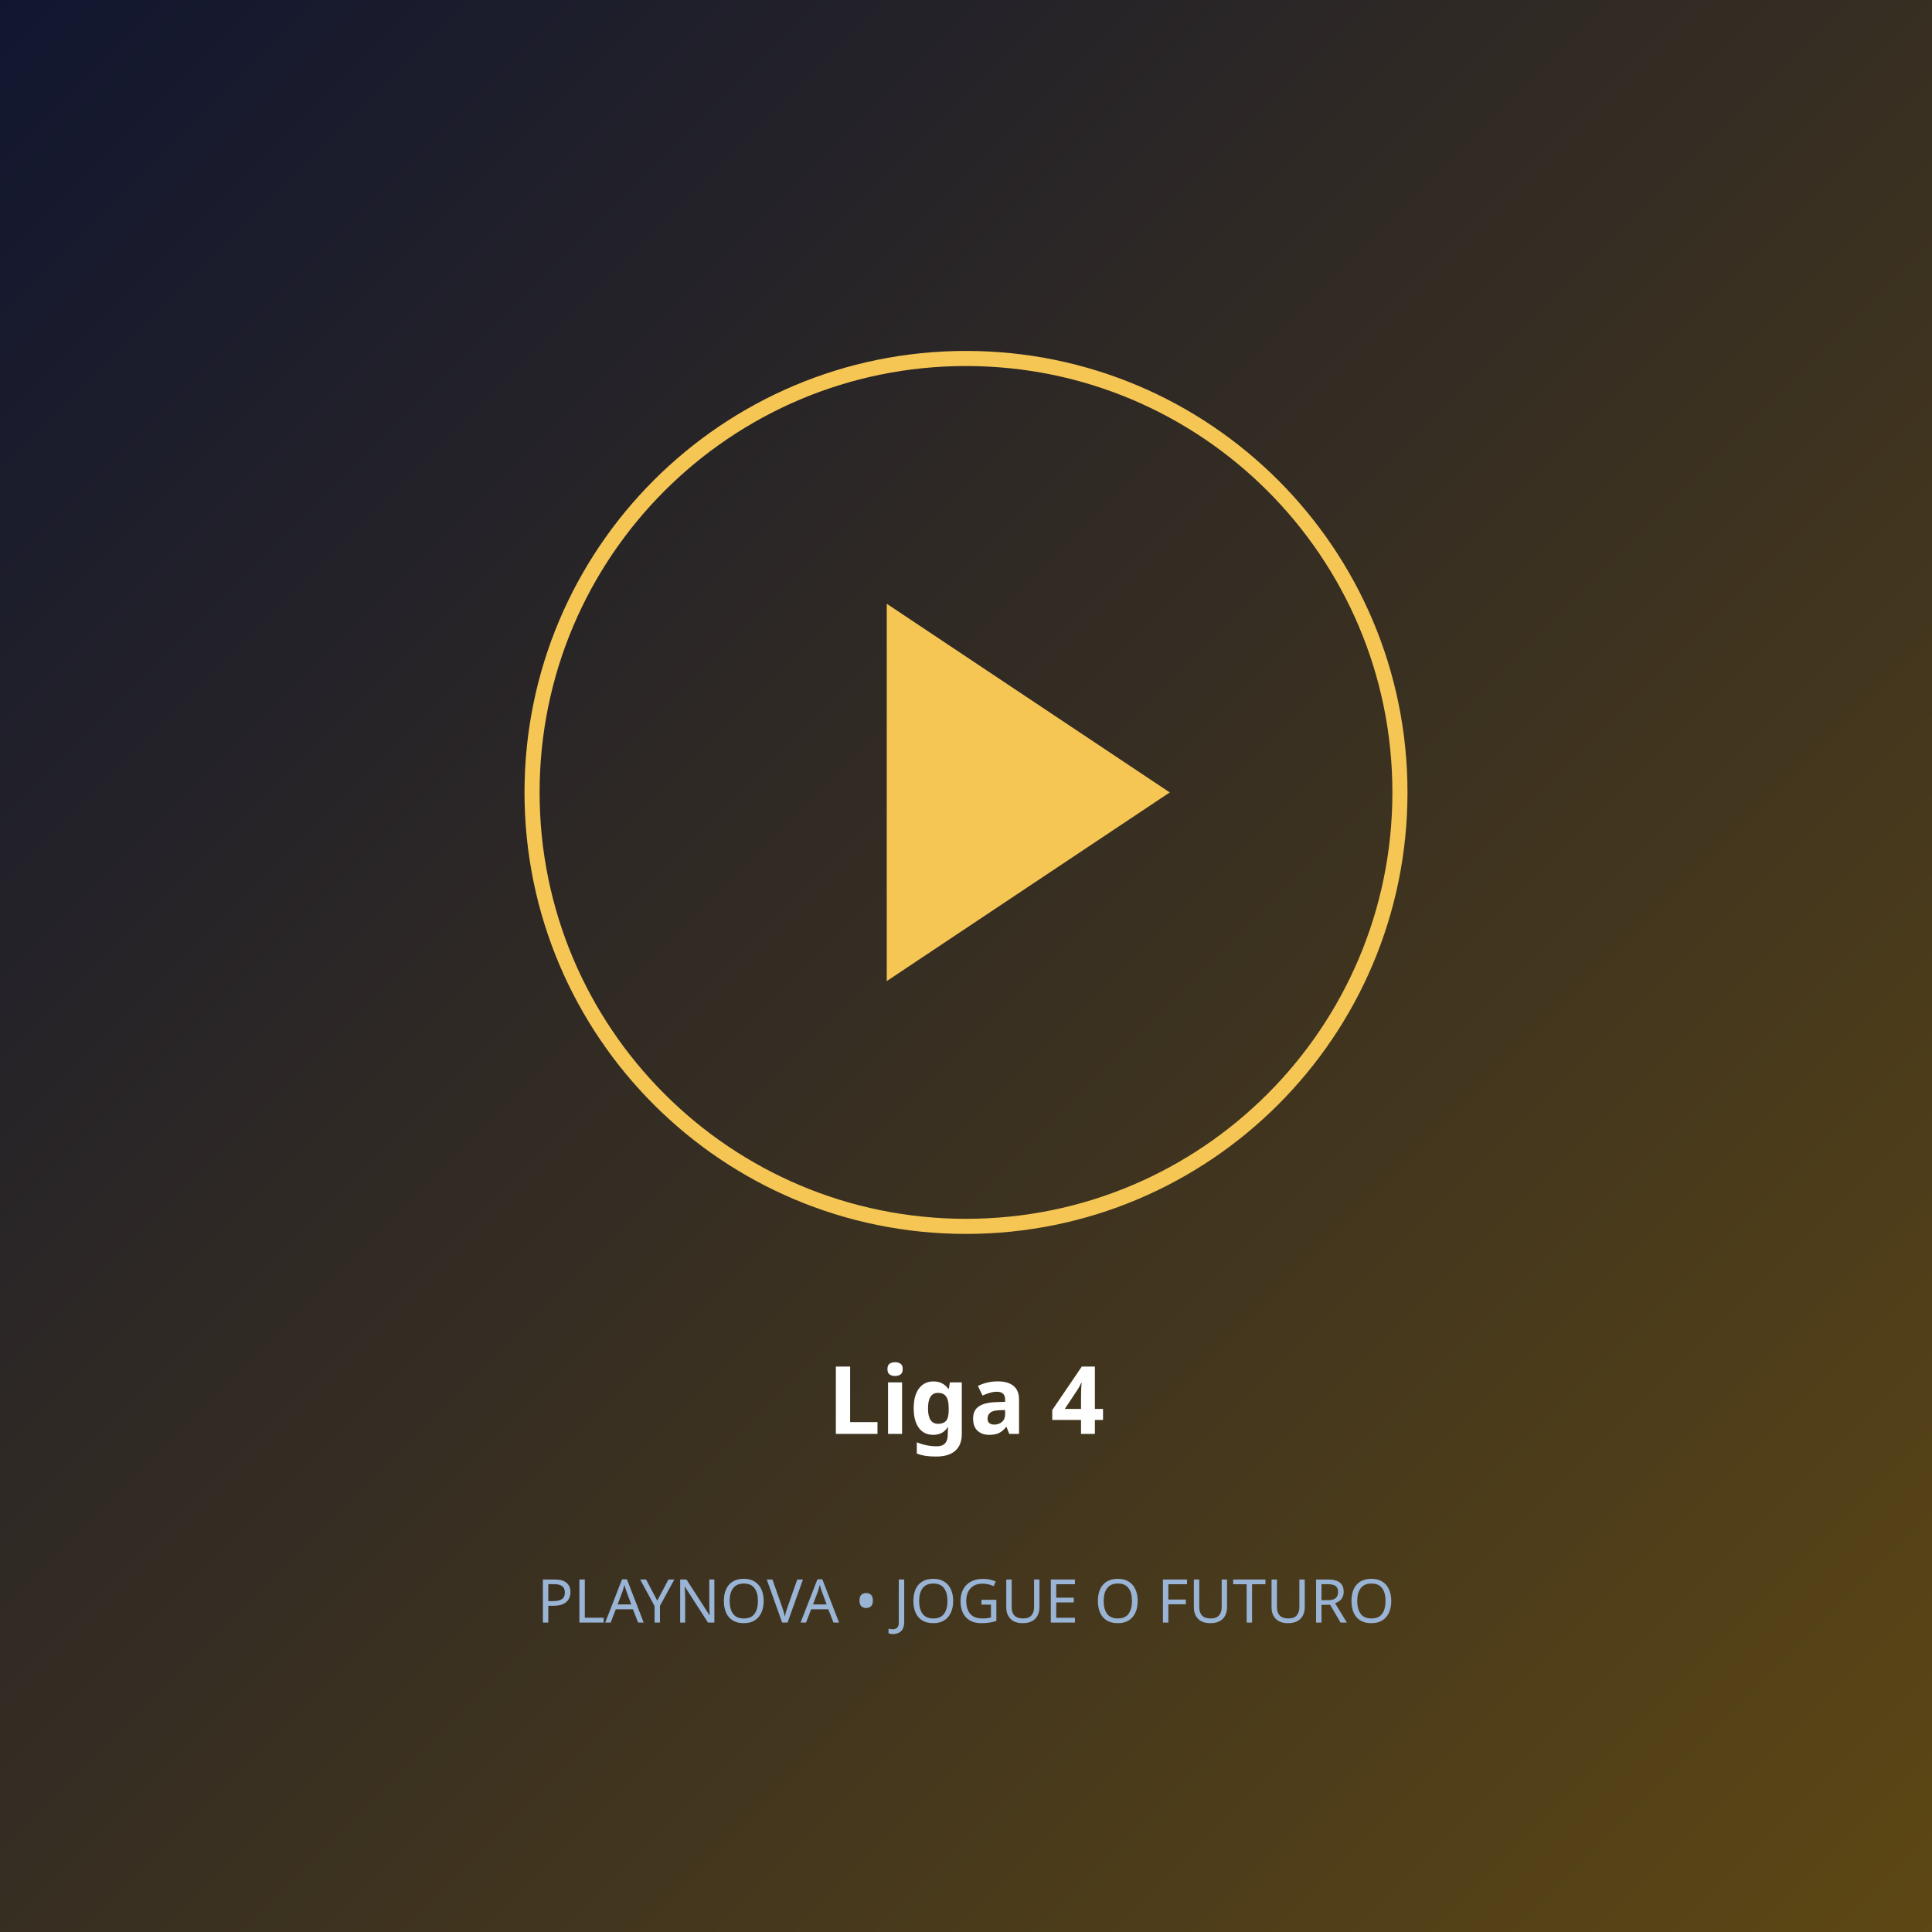
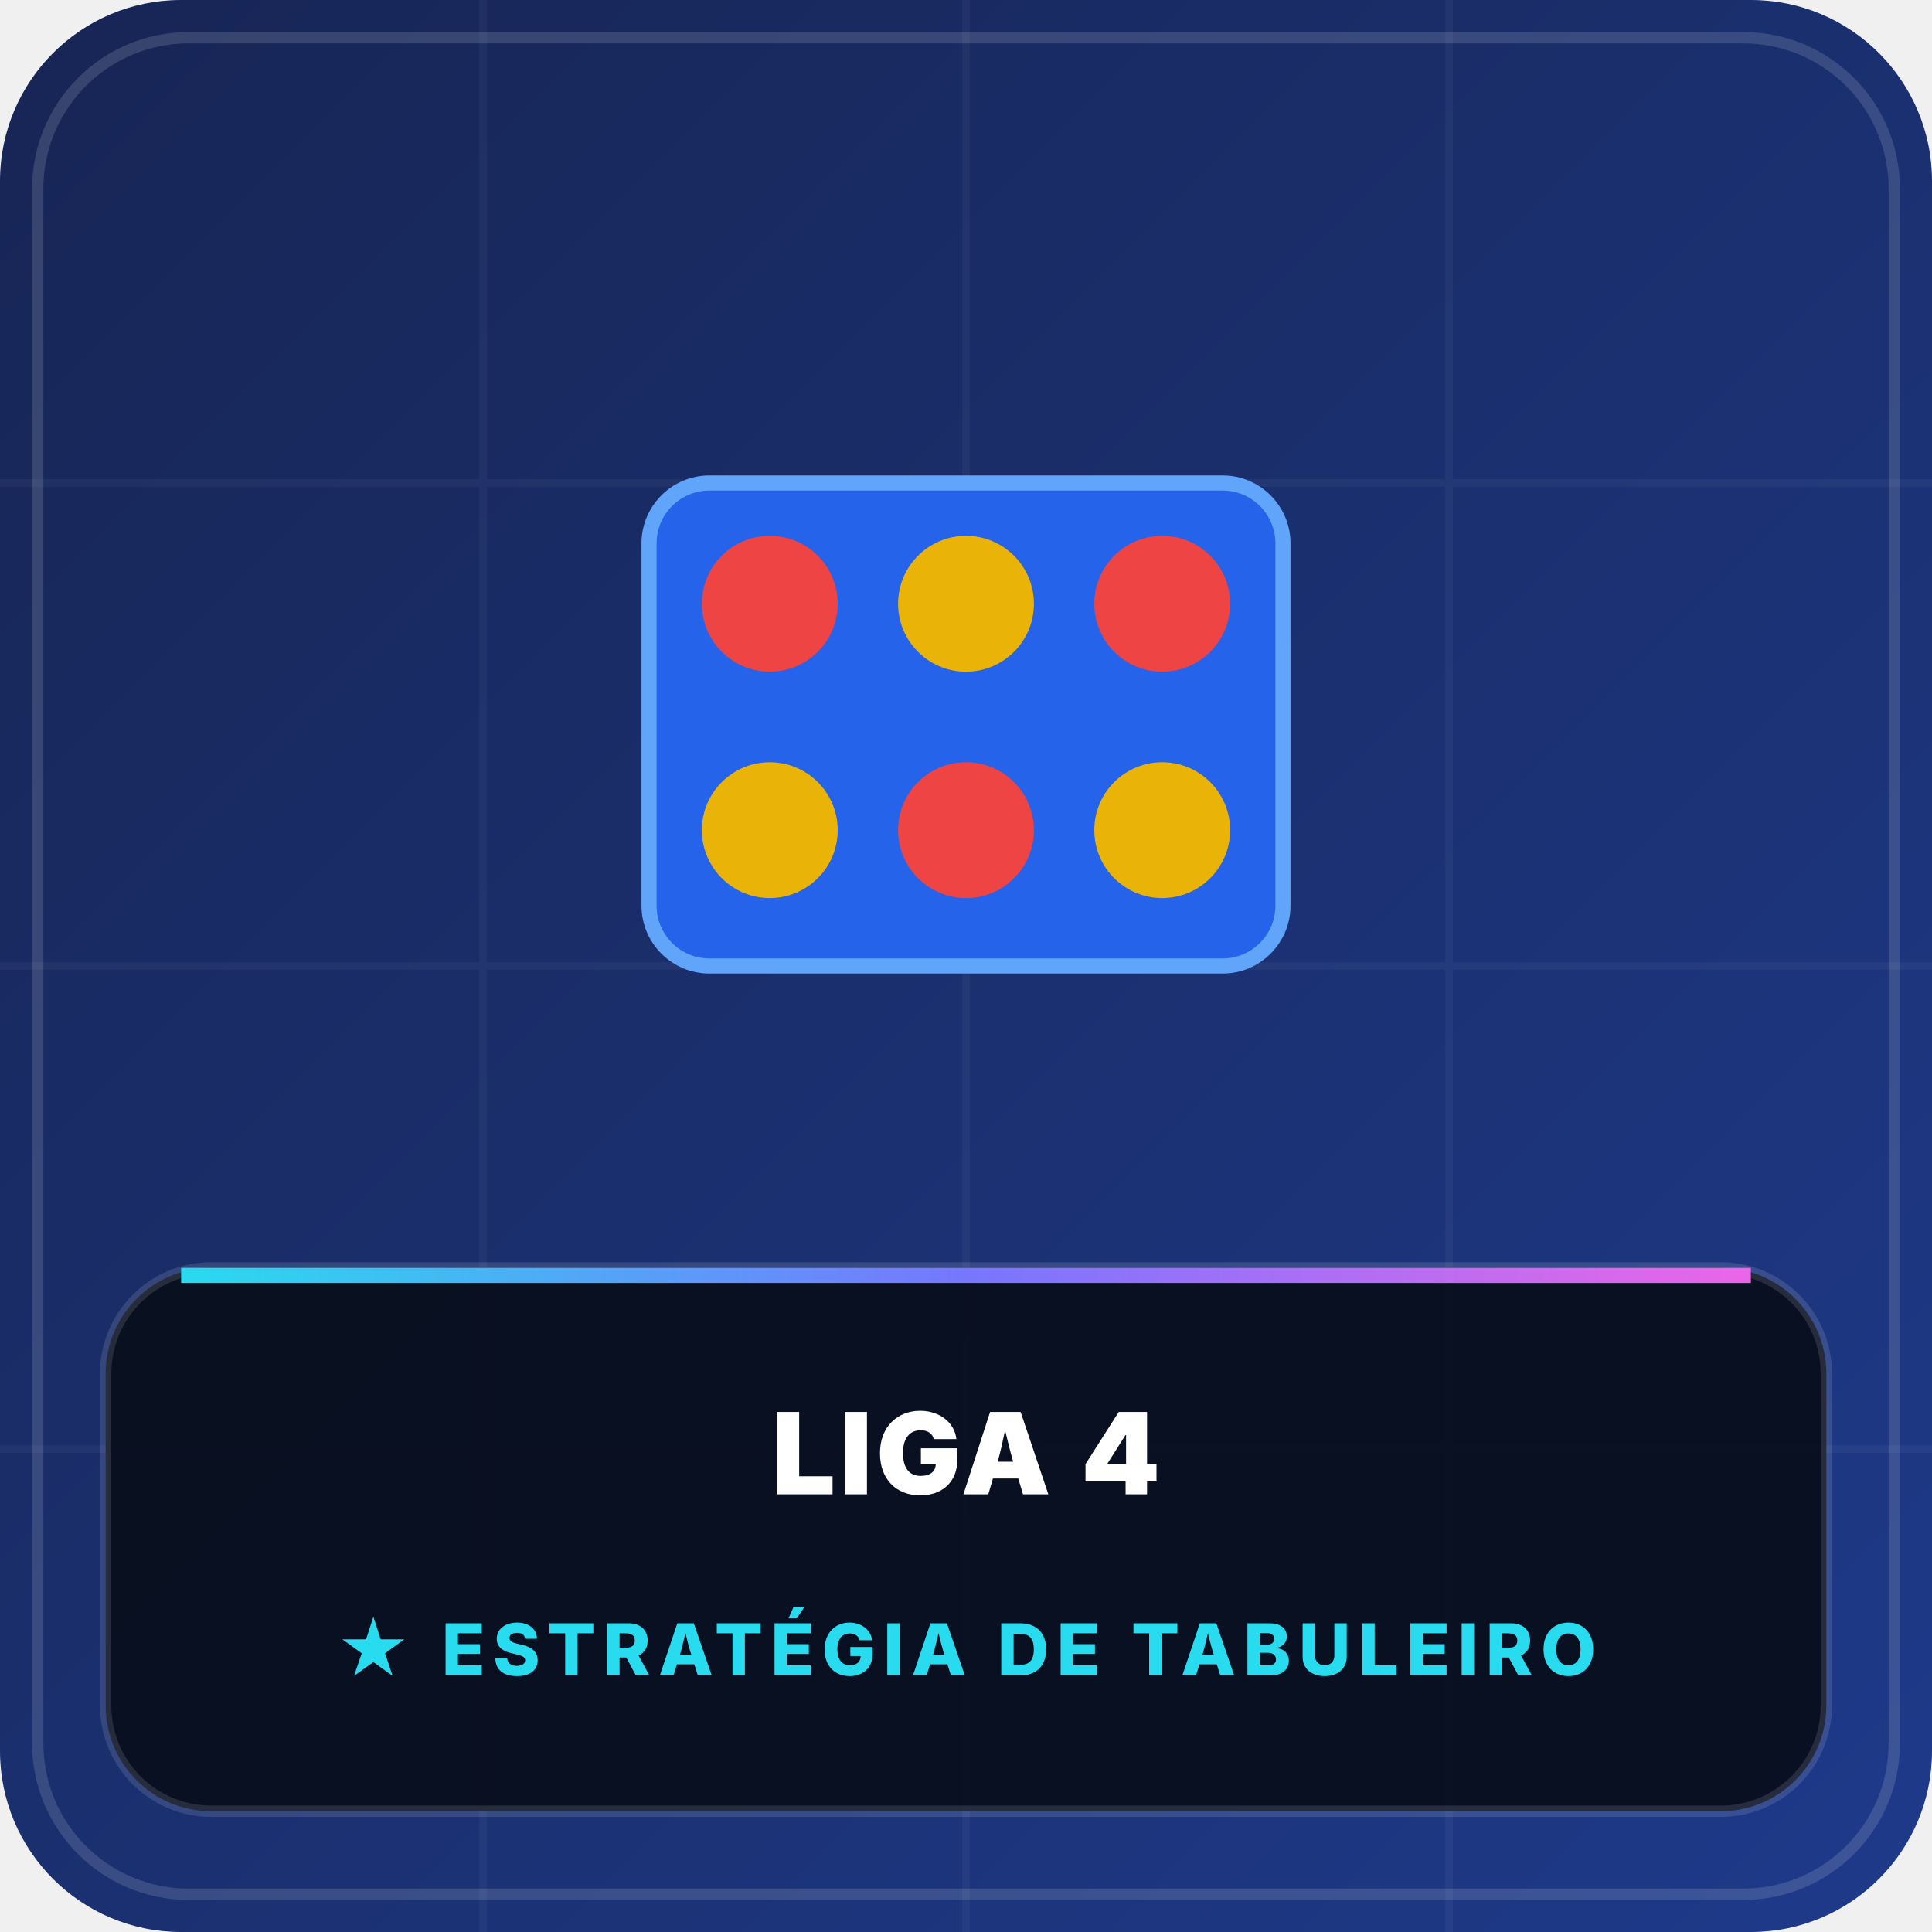
- <svg xmlns="http://www.w3.org/2000/svg" width="512" height="512" viewBox="0 0 512 512">
+ <svg xmlns="http://www.w3.org/2000/svg" viewBox="0 0 256 256" width="256" height="256">
  <defs>
-     <linearGradient id="bg" x2="1" y2="1">
-       <stop stop-color="#111630" />
-       <stop offset="1" stop-color="hsl(42,65%,22%)" />
+     <linearGradient id="bg_connect-four" x1="0%" y1="0%" x2="100%" y2="100%">
+       <stop offset="0%" stop-color="#172554" />
+       <stop offset="100%" stop-color="#1e3a8a" />
    </linearGradient>
+     <linearGradient id="cyber_connect-four" x1="0%" y1="0%" x2="100%" y2="0%">
+       <stop offset="0%" stop-color="#29dbef" />
+       <stop offset="50%" stop-color="#7776ff" />
+       <stop offset="100%" stop-color="#ec65e8" />
+     </linearGradient>
+     <filter id="glow_connect-four" x="-20%" y="-20%" width="140%" height="140%">
+       <feGaussianBlur stdDeviation="3" result="blur" />
+       <feComposite in="SourceGraphic" in2="blur" operator="over" />
+     </filter>
  </defs>
-   <rect width="512" height="512" fill="url(#bg)" />
-   <circle cx="256" cy="210" r="115" fill="none" stroke="hsl(42,90%,65%)" stroke-width="4" />
-   <path d="M235 160 L310 210 L235 260Z" fill="hsl(42,90%,65%)" />
-   <text x="256" y="380" fill="white" font-family="sans-serif" font-weight="bold" font-size="25" text-anchor="middle">Liga 4</text>
-   <text x="256" y="430" fill="#99b4d5" font-family="sans-serif" font-size="16" text-anchor="middle">PLAYNOVA • JOGUE O FUTURO</text>
+   <rect width="256" height="256" rx="24" fill="url(#bg_connect-four)" />
+   <path d="M0 64 H256 M0 128 H256 M0 192 H256 M64 0 V256 M128 0 V256 M192 0 V256" stroke="rgba(255,255,255,0.04)" stroke-width="1" />
+   <rect x="5" y="5" width="246" height="246" rx="20" fill="none" stroke="rgba(255,255,255,0.14)" stroke-width="1.5" />
+   <g transform="translate(128, 96)">
+     <rect x="-42" y="-32" width="84" height="64" rx="8" fill="#2563eb" stroke="#60a5fa" stroke-width="2" />
+     <circle cx="-26" cy="-16" r="9" fill="#ef4444" />
+     <circle cx="0" cy="-16" r="9" fill="#eab308" />
+     <circle cx="26" cy="-16" r="9" fill="#ef4444" />
+     <circle cx="-26" cy="14" r="9" fill="#eab308" />
+     <circle cx="0" cy="14" r="9" fill="#ef4444" />
+     <circle cx="26" cy="14" r="9" fill="#eab308" />
+   </g>
+   <rect x="14" y="168" width="228" height="72" rx="14" fill="rgba(8,13,26,0.92)" stroke="rgba(255,255,255,0.12)" stroke-width="1.5" />
+   <rect x="24" y="168" width="208" height="2" fill="url(#cyber_connect-four)" />
+   <text x="128" y="198" font-family="system-ui, -apple-system, sans-serif" font-size="15" font-weight="900" fill="#ffffff" text-anchor="middle" letter-spacing="0.5">LIGA 4</text>
+   <text x="128" y="222" font-family="system-ui, -apple-system, sans-serif" font-size="9.5" font-weight="800" fill="#29dbef" text-anchor="middle" letter-spacing="1">★ ESTRATÉGIA DE TABULEIRO</text>
</svg>
